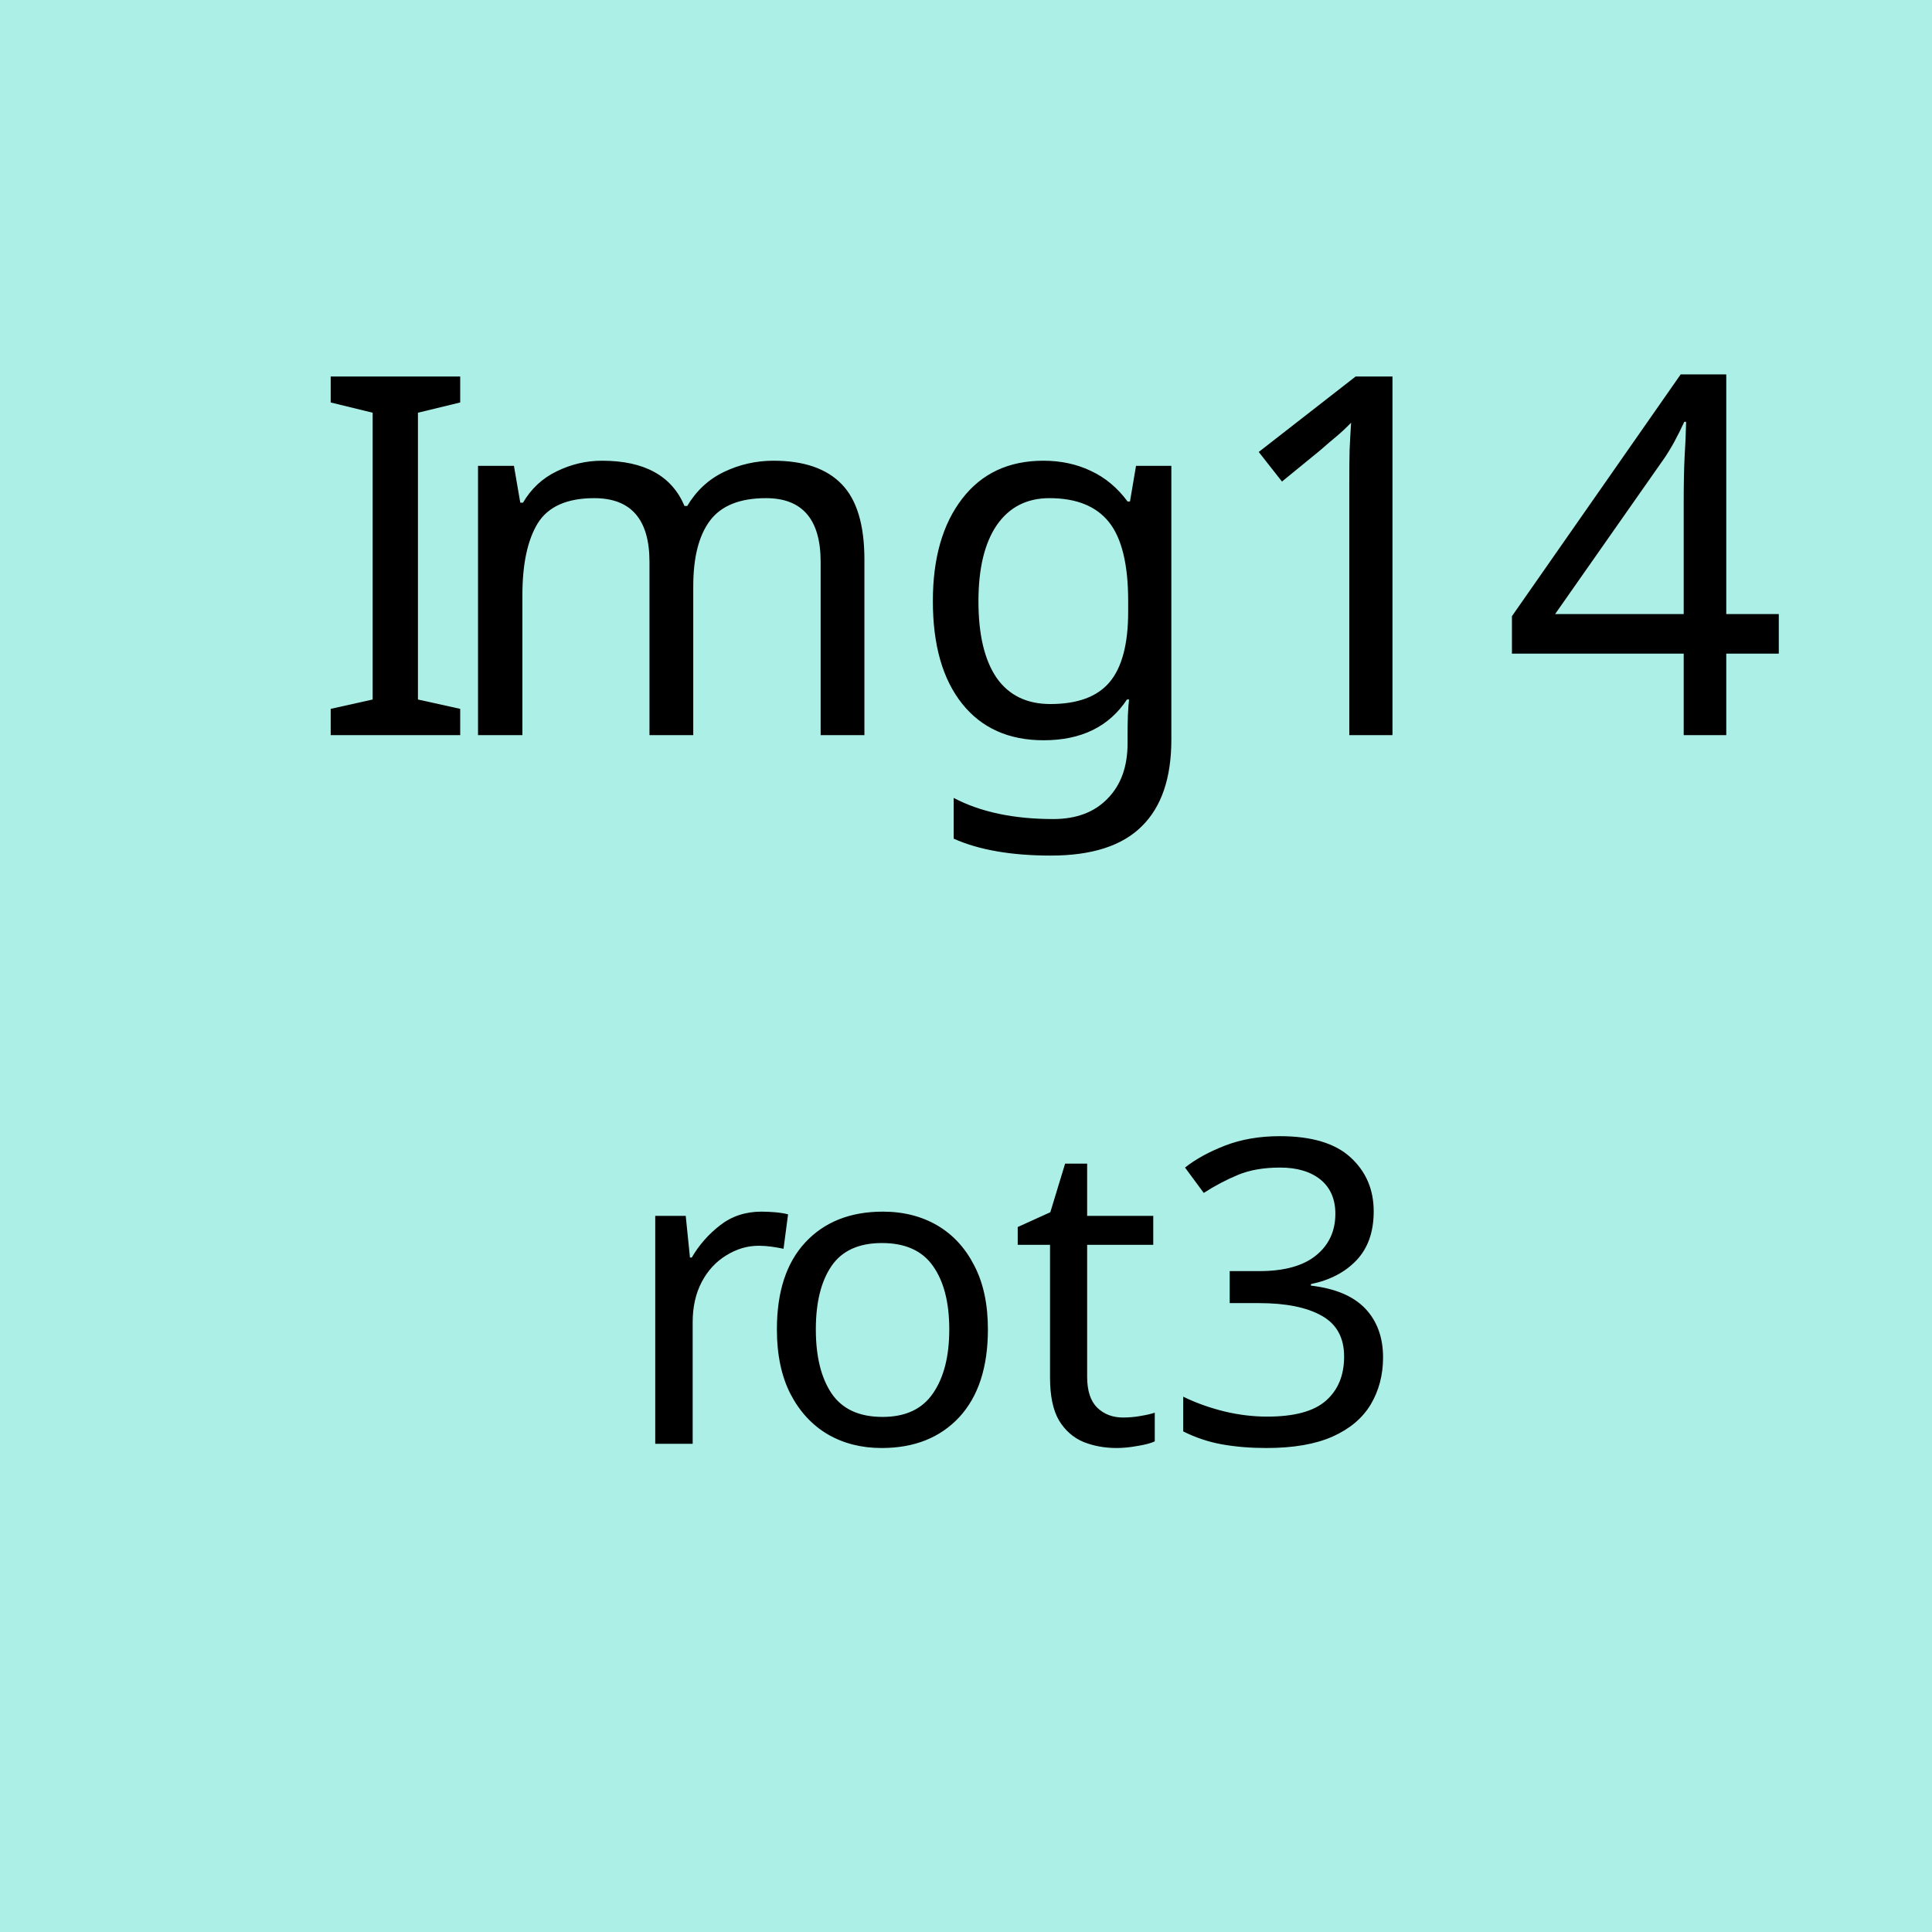
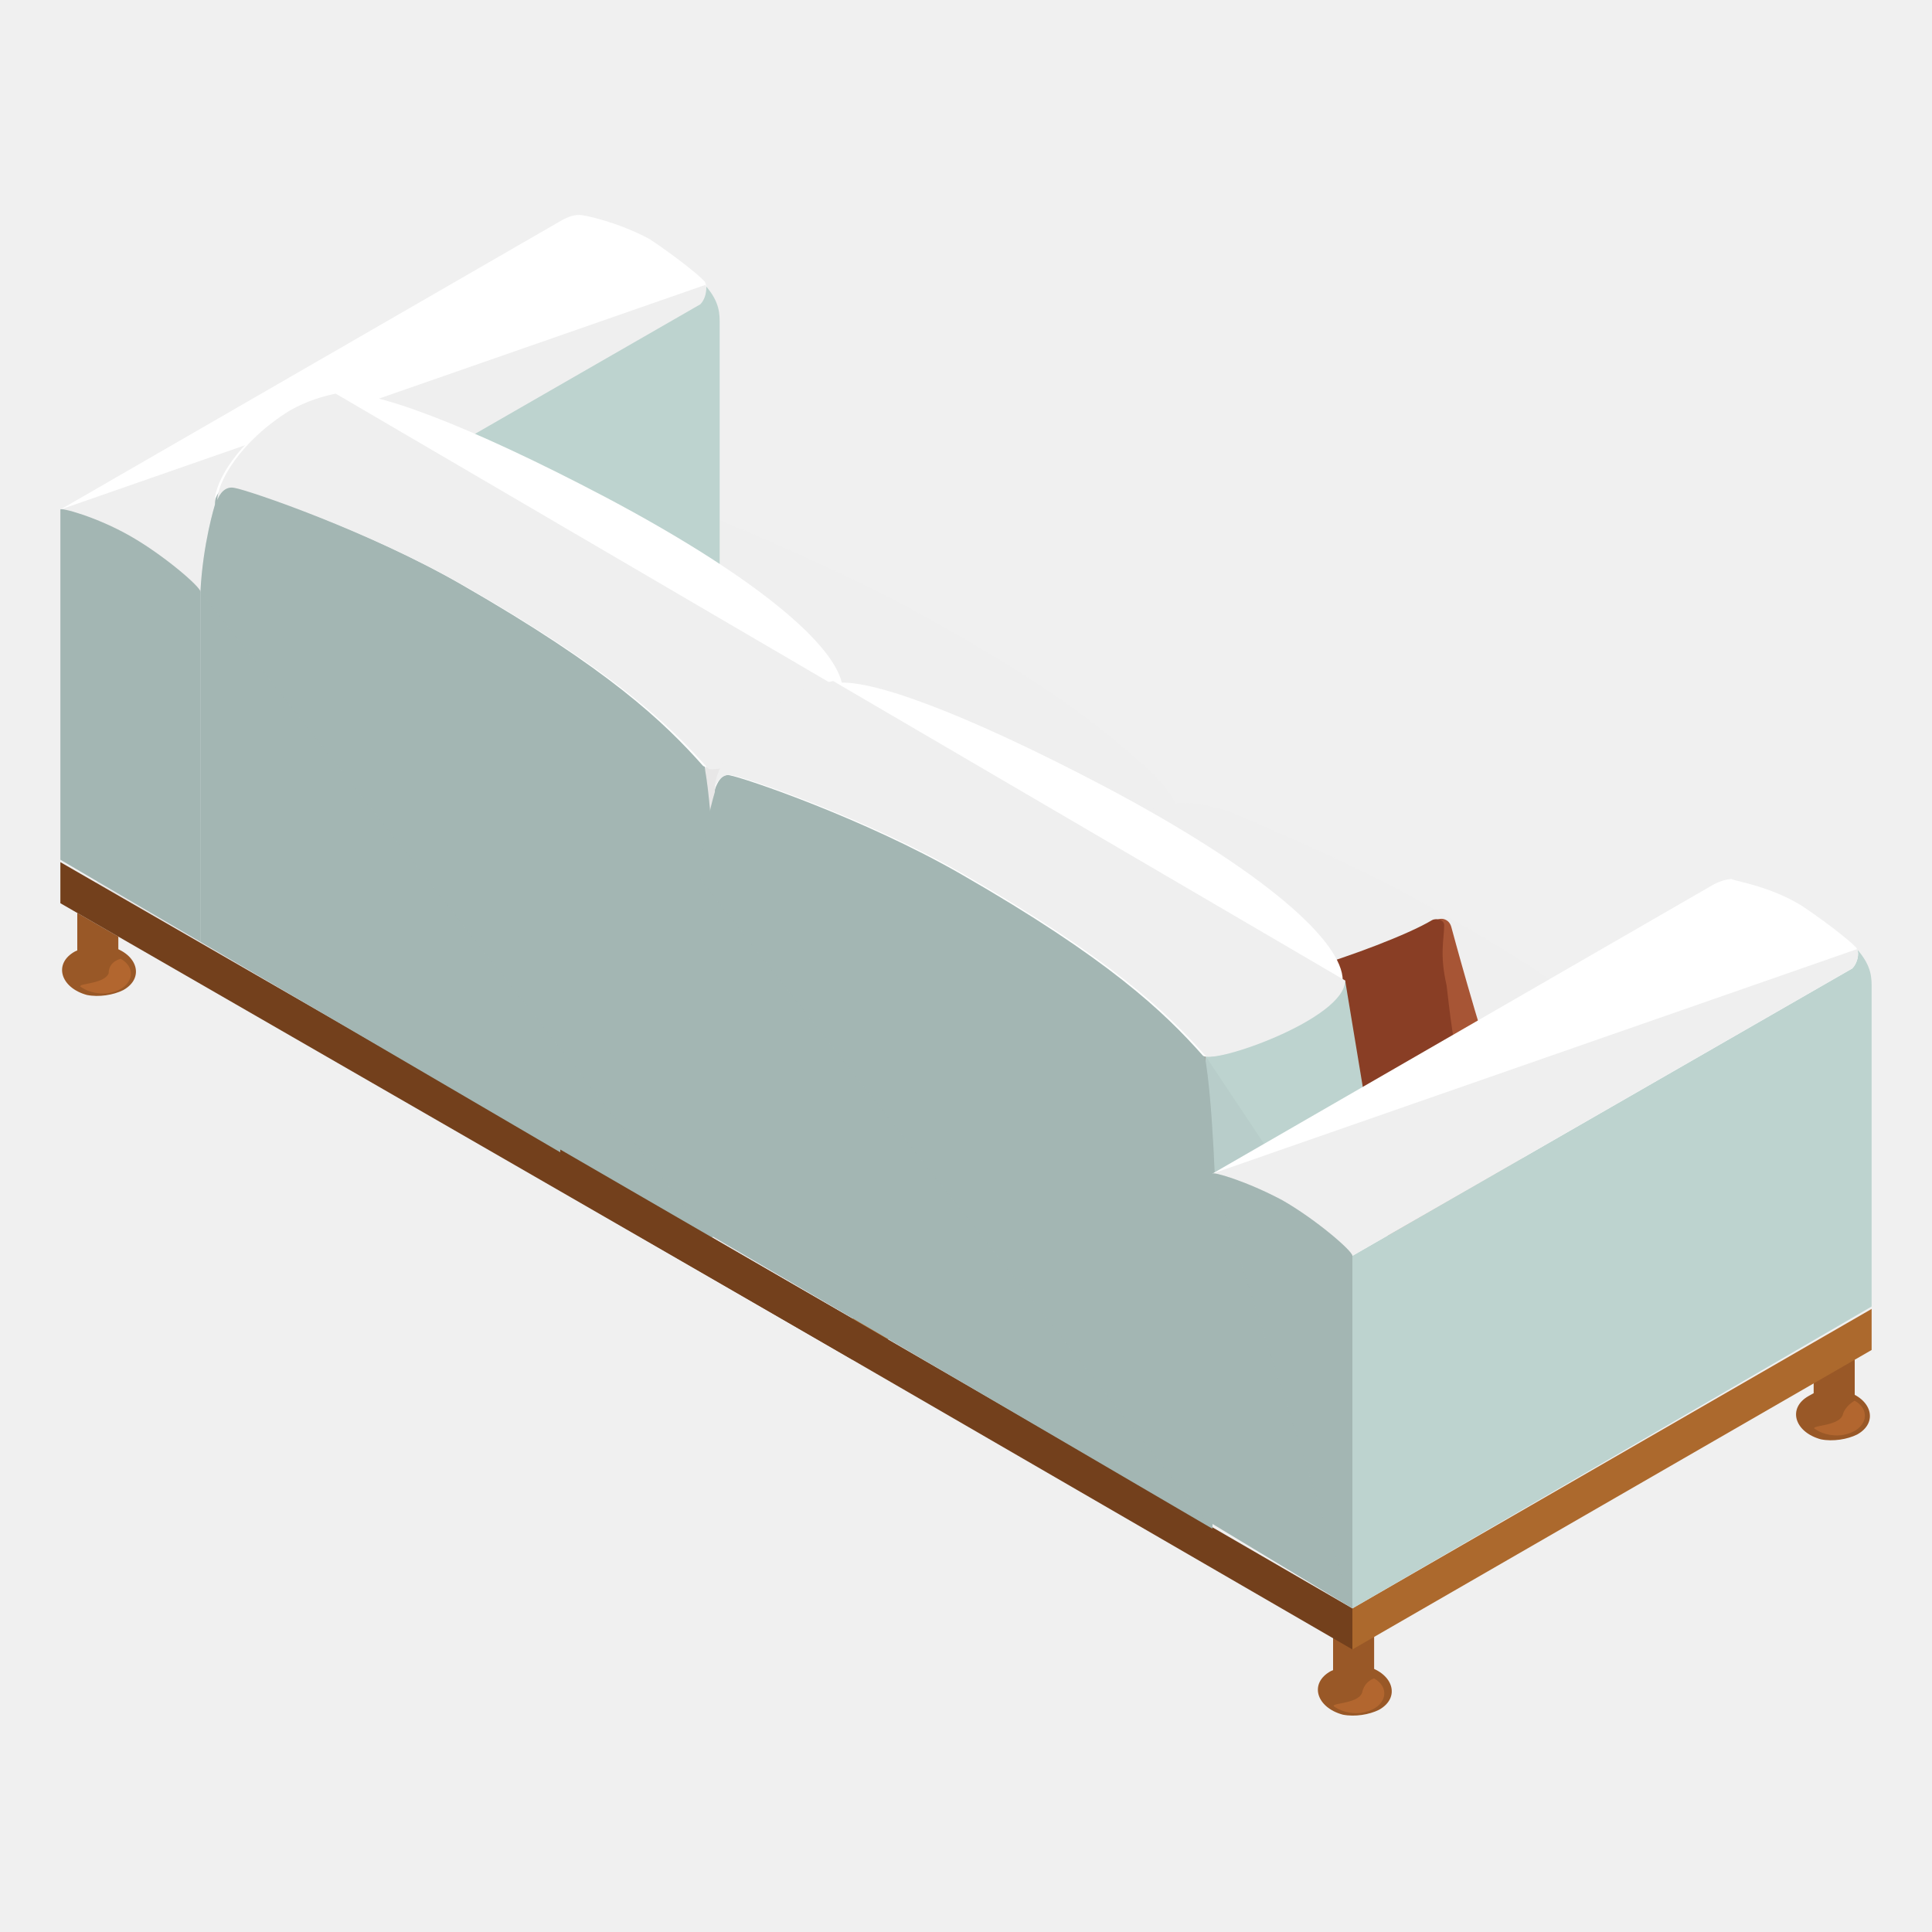
- <svg xmlns="http://www.w3.org/2000/svg" viewBox="0 0 100 100">
-   <defs>
-     <style>.cls-1{fill:#acefe7;}.cls-2{font-size:26px;}.cls-2,.cls-4{font-family:MyriadPro-Regular, Myriad Pro;}.cls-3{letter-spacing:0.01em;}.cls-4{font-size:22px;letter-spacing:-0.01em;}.cls-5{letter-spacing:0em;}</style>
-   </defs>
-   <g id="bg">
-     <rect class="cls-1" x="-53.47" y="-8.47" width="900.59" height="238.44" />
-     <path d="M846.62-8V229.48H-53V-8H846.62m1-1H-54V230.48H847.62V-9Z" />
-   </g>
-   <g id="img_labels" data-name="img labels">
-     <text class="cls-2" transform="translate(16.07 38.05)">
-       <tspan class="cls-3">I</tspan>
-       <tspan x="6.47" y="0">mg14</tspan>
-     </text>
-   </g>
-   <g id="rot3">
-     <text class="cls-4" transform="translate(32.04 74.73)">r<tspan class="cls-5" x="6.97" y="0">ot3</tspan>
-     </text>
+ <svg xmlns="http://www.w3.org/2000/svg" version="1.1" id="Layer_1" x="0px" y="0px" viewBox="0 0 80 80" style="enable-background:new 0 0 80 80;" xml:space="preserve">
+   <style type="text/css">
+ 	.st0{fill:#995827;}
+ 	.st1{fill:#B2662F;}
+ 	.st2{fill:#E8E7E7;}
+ 	.st3{fill:#EFEFEF;}
+ 	.st4{fill:#BDD3CF;}
+ 	.st5{fill:#FFFFFF;}
+ 	.st6{fill:#A3B6B3;}
+ 	.st7{fill:#AC692D;}
+ 	.st8{fill:#73401C;}
+ 	.st9{opacity:0.2;fill:#A3B6B3;}
+ 	.st10{fill:#A75535;}
+ 	.st11{fill:#893E25;}
+ 	.st12{opacity:0.2;}
+ </style>
+   <g id="XMLID_35764_">
+     <g id="XMLID_35853_">
+       <g id="XMLID_35888_">
+         <g id="XMLID_35889_">
+           <path id="XMLID_35896_" class="st0" d="M3.2,37.7c0-0.2,0.1-0.3,0.3-0.4l0,0c0.2-0.1,0.6-0.2,0.8-0.1l0,0      c0.4,0.1,0.6,0.3,0.6,0.5c0,0.2,0,1.9,0,2c0,0.2-0.1,0.3-0.3,0.4l0,0c-0.2,0.1-0.6,0.2-0.8,0.1l0,0c-0.4-0.1-0.6-0.3-0.6-0.5      C3.2,39.6,3.2,37.9,3.2,37.7z" />
+           <path id="XMLID_35894_" class="st0" d="M3.1,39.4L3.1,39.4c-0.9,0.5-0.6,1.5,0.5,1.8l0,0c0.5,0.1,1.1,0,1.5-0.2h0      c0.9-0.5,0.6-1.5-0.5-1.8l0,0C4.1,39.1,3.5,39.2,3.1,39.4z" />
+           <path id="XMLID_35893_" class="st1" d="M5,39.7c0.7,0.4,0.5,1.2-0.4,1.4h0c-0.4,0.1-0.9,0-1.2-0.2l0,0c-0.4-0.2,0.9-0.1,1.1-0.6      C4.5,39.8,5,39.7,5,39.7z" />
+         </g>
+       </g>
+       <g id="XMLID_35858_">
+         <polygon id="XMLID_35887_" class="st2" points="2.5,37.4 24,25 56.8,43.9 35.3,56.3    " />
+         <path id="XMLID_35886_" class="st3" d="M30.2,21.7c0,0,4.8,2,7.5,3.5c5.1,2.8,7.5,4.5,10,6.8c0.8,0.8,1.4,1.7,1.4,2.8v4.6     l-16,9.7l-0.5-0.3c0.3-2.9,0.1-5.8,0.1-5.8c-0.1-1-0.6-1.8-1-2.2c-1.9-1.6-5.6-4.1-10.5-6.8c-3.8-2.1-5.8-2.6-7.4-3.2     c-1.1-0.4-1.3,0.3-1.3,0.3c0-0.7,0.2-1.1,0.7-1.4L26,22.1C27.4,21.3,28.3,21,30.2,21.7z" />
+         <g id="XMLID_35878_">
+           <path id="XMLID_35884_" class="st4" d="M8.3,24.5l20.3-11.7l0.4-1.2c0.7,0.7,0.8,1.2,0.8,1.7c0,0.5,0,13.3,0,13.3L8.3,39V24.5z" />
+           <path id="XMLID_35883_" class="st5" d="M26.9,9.9c1.2,0.8,2.3,1.7,2.3,1.8c0.1,0.2,0,0.6-0.2,0.8L8.3,24.5l-5.8-3.4l20.8-12      C23.5,9,23.7,8.9,24,8.9C24.2,8.9,25.6,9.2,26.9,9.9z" />
+           <path id="XMLID_41623_" class="st3" d="M24,8.9" />
+           <path id="XMLID_41618_" class="st3" d="M29.2,11.8c0.1,0.2,0,0.6-0.2,0.8L8.3,24.5l-5.8-3.4" />
+           <path id="XMLID_35879_" class="st6" d="M8.3,39V24.5c0-0.2-1.5-1.5-2.9-2.3C4,21.4,2.5,21,2.5,21.1v14.5L8.3,39z" />
+         </g>
+         <g id="XMLID_35874_">
+           <g id="XMLID_35875_">
+             <polygon id="XMLID_35877_" class="st7" points="56.8,43.9 35.3,56.3 35.3,54.6 56.8,42.2      " />
+           </g>
+         </g>
+         <polygon id="XMLID_35870_" class="st8" points="2.5,37.4 2.5,35.7 35.3,54.6 35.3,56.3    " />
+         <g id="XMLID_35863_">
+           <g id="XMLID_35865_">
+             <g id="XMLID_35868_">
+               <polygon id="XMLID_35869_" class="st2" points="29.4,47.1 37.6,44.4 35.1,28.7 29.2,31.8       " />
+             </g>
+             <path id="XMLID_35867_" class="st6" d="M8.3,24.5c0.1-2,0.6-3.6,0.6-3.6c0-0.2,0.1-1.2,0.9-1.2c2,0.1,6.9,2.3,9.9,4       c3.8,2.1,8.2,6.6,9.4,7.9c0.1,0.1,0.1,0.3,0.1,0.3c0.6,3.5,0.6,14.1,0.5,15.7c-0.1,1.9-0.2,3.8-0.2,3.8L8.3,39       C8.3,39,8.3,25.1,8.3,24.5z" />
+             <path id="XMLID_41615_" class="st9" d="M8.3,24.5c0.1-2,0.6-3.6,0.6-3.6c0-0.2,0.1-1.2,0.9-1.2c2,0.1,6.9,2.3,9.9,4       c3.8,2.1,8.2,6.6,9.4,7.9c0.1,0.1,0.1,0.3,0.1,0.3c0.6,3.5,0.6,14.1,0.5,15.7c-0.1,1.9-0.2,3.8-0.2,3.8" />
+             <path id="XMLID_35866_" class="st5" d="M8.9,20.7c0-0.7,0.9-2.4,3-3.7c0.7-0.4,1.4-0.6,1.9-0.7c1.4-0.3,5.6,1.3,11.3,4.3       c6.6,3.5,9.8,6.4,9.8,8s-5.5,3.5-5.8,3.1c-1.6-1.8-3.9-4-10-7.5c-4-2.3-9-4-9.6-4.1C9.1,20.1,8.9,20.7,8.9,20.7z" />
+             <path id="XMLID_41621_" class="st3" d="M35.1,28.7c0,1.6-5.5,3.5-5.8,3.1c-1.6-1.8-3.9-4-10-7.5c-4-2.3-9-4-9.6-4.1       c-0.5-0.1-0.7,0.5-0.7,0.5c0-0.7,0.9-2.4,3-3.7c0.7-0.4,1.4-0.6,1.9-0.7" />
+           </g>
+         </g>
+       </g>
+     </g>
+     <g id="XMLID_35765_">
+       <g id="XMLID_35827_">
+         <g id="XMLID_35841_">
+           <path id="XMLID_35852_" class="st0" d="M55.2,67.5c0-0.2,0.1-0.3,0.3-0.4l0,0c0.2-0.1,0.6-0.2,0.8-0.1l0,0      c0.4,0.1,0.6,0.3,0.6,0.5c0,0.2,0,1.9,0,2c0,0.2-0.1,0.3-0.3,0.4l0,0c-0.2,0.1-0.6,0.2-0.8,0.1l0,0c-0.4-0.1-0.6-0.3-0.6-0.5      C55.2,69.4,55.2,67.7,55.2,67.5z" />
+           <path id="XMLID_35847_" class="st0" d="M55.1,69.2L55.1,69.2c-0.9,0.5-0.6,1.5,0.5,1.8l0,0c0.5,0.1,1.1,0,1.5-0.2l0,0      c0.9-0.5,0.6-1.5-0.5-1.8l0,0C56.1,68.9,55.5,69,55.1,69.2z" />
+           <path id="XMLID_35842_" class="st1" d="M56.9,69.5c0.7,0.4,0.5,1.2-0.4,1.4l0,0c-0.4,0.1-0.9,0-1.2-0.2l0,0      c-0.4-0.2,0.9-0.1,1.1-0.6C56.5,69.6,56.9,69.5,56.9,69.5z" />
+         </g>
+         <g id="XMLID_35828_">
+           <path id="XMLID_35840_" class="st0" d="M75.1,56c0-0.2,0.1-0.3,0.3-0.4l0,0c0.2-0.1,0.6-0.2,0.8-0.1l0,0      c0.4,0.1,0.6,0.3,0.6,0.5c0,0.2,0,1.9,0,2c0,0.2-0.1,0.3-0.3,0.4l0,0c-0.2,0.1-0.6,0.2-0.8,0.1l0,0c-0.4-0.1-0.6-0.3-0.6-0.5      C75.1,57.9,75.1,56.2,75.1,56z" />
+           <path id="XMLID_35838_" class="st0" d="M74.9,57.8L74.9,57.8c-0.9,0.5-0.6,1.5,0.5,1.8l0,0c0.5,0.1,1.1,0,1.5-0.2h0      c0.9-0.5,0.6-1.5-0.5-1.8l0,0C75.9,57.4,75.4,57.5,74.9,57.8z" />
+           <path id="XMLID_35833_" class="st1" d="M76.8,58c0.7,0.4,0.5,1.2-0.4,1.4h0c-0.4,0.1-0.9,0-1.2-0.2l0,0      c-0.4-0.2,0.9-0.1,1.1-0.6C76.4,58.2,76.8,58,76.8,58z" />
+         </g>
+       </g>
+       <g id="XMLID_35766_">
+         <path id="XMLID_35822_" class="st3" d="M50.9,33.6c0,0,4.8,2,7.5,3.5c5.1,2.8,7.5,4.5,10,6.8c0.8,0.8,1.4,1.7,1.4,2.8v4.6     l-16,9.7l-0.5-0.3c0.3-2.9,0.1-5.8,0.1-5.8c-0.1-1-0.6-1.8-1-2.2c-1.9-1.6-5.6-4.1-10.5-6.8c-3.8-2.1-5.8-2.6-7.4-3.2     c-1.1-0.4-1.3,0.3-1.3,0.3c0-0.7,0.2-1.1,0.7-1.4L46.7,34C48,33.2,49,33,50.9,33.6z" />
+         <g id="XMLID_35815_">
+           <path id="XMLID_35817_" class="st10" d="M63.8,50.6c-0.4,0.4-2.2-2.4-3.4-5.9c-0.4-1.1-1.2-2.4-1.5-3.8      c-0.3-1.4,0.6-2.8,0.6-2.8c0.1-0.1,0.5-0.1,0.6,0.3c0,0,1.1,4.1,2,6.7C63,47.7,63.9,50.5,63.8,50.6z" />
+           <path id="XMLID_35816_" class="st11" d="M50.5,51.7c0,0.2,0.3,0.4,0.6,0.4c1-0.2,4.7-0.8,6.2-0.8c2.4,0,5-0.3,6.1-0.3      c0.3,0,0.5-0.1,0.4-0.4c-0.2-1.2-2.2-3.1-3.2-5.9c-0.4-1-0.6-3.1-0.7-3.9c-0.3-1.3-0.1-1.9-0.1-2.5c0-0.2-0.3-0.3-0.5-0.2      c-1,0.6-3.4,1.5-5.1,2c-1.1,0.3-3,0.4-3.5,0.5c-1.1,0.1-1.9,0.5-2.4,1c-0.3,0.3,0,1,0.1,1.2c0.4,0.7,1,2,1.5,4.3      C50.4,49.2,50.4,50.9,50.5,51.7z" />
+         </g>
+         <g id="XMLID_35803_">
+           <g id="XMLID_35808_">
+             <polygon id="XMLID_35813_" class="st7" points="77.5,55.9 56,68.3 56,66.6 77.5,54.2      " />
+           </g>
+         </g>
+         <polygon id="XMLID_35802_" class="st8" points="23.2,49.3 23.2,47.6 56,66.6 56,68.3    " />
+         <g id="XMLID_35788_">
+           <g id="XMLID_35789_">
+             <g id="XMLID_35792_">
+               <polygon id="XMLID_35797_" class="st4" points="50.1,59.1 58.3,56.3 55.7,40.6 49.9,43.7       " />
+             </g>
+             <g id="XMLID_41611_" class="st12">
+               <polyline id="XMLID_41617_" class="st6" points="49.9,43.7 50.1,59.1 58.3,56.3       " />
+             </g>
+             <path id="XMLID_35791_" class="st6" d="M29,36.4c0.1-2,0.6-3.6,0.6-3.6c0-0.2,0.1-1.2,0.9-1.2c2,0.1,6.9,2.3,9.9,4       c3.8,2.1,8.2,6.6,9.4,7.9c0.1,0.1,0.1,0.3,0.1,0.3c0.6,3.5,0.6,14.1,0.5,15.7c-0.1,1.9-0.2,3.8-0.2,3.8L29,50.9       C29,50.9,28.9,37,29,36.4z" />
+             <path id="XMLID_41614_" class="st9" d="M29,36.4c0.1-2,0.6-3.6,0.6-3.6c0-0.2,0.1-1.2,0.9-1.2c2,0.1,6.9,2.3,9.9,4       c3.8,2.1,8.2,6.6,9.4,7.9c0.1,0.1,0.1,0.3,0.1,0.3c0.6,3.5,0.6,14.1,0.5,15.7c-0.1,1.9-0.2,3.8-0.2,3.8" />
+             <path id="XMLID_35790_" class="st5" d="M29.6,32.7c0-0.7,0.9-2.4,3-3.7c0.7-0.4,1.4-0.6,1.9-0.7c1.4-0.3,5.6,1.3,11.3,4.3       c6.6,3.5,9.8,6.4,9.8,8c0,1.6-5.5,3.5-5.8,3.1c-1.6-1.8-3.9-4-10-7.5c-4-2.3-9-4-9.6-4.1C29.8,32,29.6,32.7,29.6,32.7z" />
+             <path id="XMLID_41620_" class="st3" d="M55.7,40.6c0,1.6-5.5,3.5-5.8,3.1c-1.6-1.8-3.9-4-10-7.5c-4-2.3-9-4-9.6-4.1       c-0.5-0.1-0.7,0.5-0.7,0.5c0-0.7,0.9-2.4,3-3.7c0.7-0.4,1.4-0.6,1.9-0.7" />
+           </g>
+         </g>
+         <g id="XMLID_35771_">
+           <path id="XMLID_35782_" class="st4" d="M56,52l20.3-11.7l0.4-1.2c0.7,0.7,0.8,1.2,0.8,1.7c0,0.5,0,13.3,0,13.3L56,66.6L56,52z" />
+           <path id="XMLID_35777_" class="st5" d="M74.6,37.5c1.2,0.8,2.3,1.7,2.3,1.8c0.1,0.2,0,0.6-0.2,0.8L56,52l-5.8-3.4l20.8-12      c0.2-0.1,0.5-0.2,0.7-0.2C71.9,36.5,73.3,36.7,74.6,37.5z" />
+           <path id="XMLID_41625_" class="st3" d="M71.7,36.5" />
+           <path id="XMLID_41622_" class="st3" d="M76.9,39.3c0.1,0.2,0,0.6-0.2,0.8L56,52l-5.8-3.4" />
+           <path id="XMLID_35776_" class="st6" d="M56,66.6L56,52c0-0.2-1.5-1.5-2.9-2.3c-1.5-0.8-2.9-1.2-2.9-1.1l0,14.5L56,66.6z" />
+           <path id="XMLID_41613_" class="st9" d="M56,66.6L56,52c0-0.2-1.5-1.5-2.9-2.3c-1.5-0.8-2.9-1.2-2.9-1.1" />
+         </g>
+       </g>
+     </g>
  </g>
</svg>
